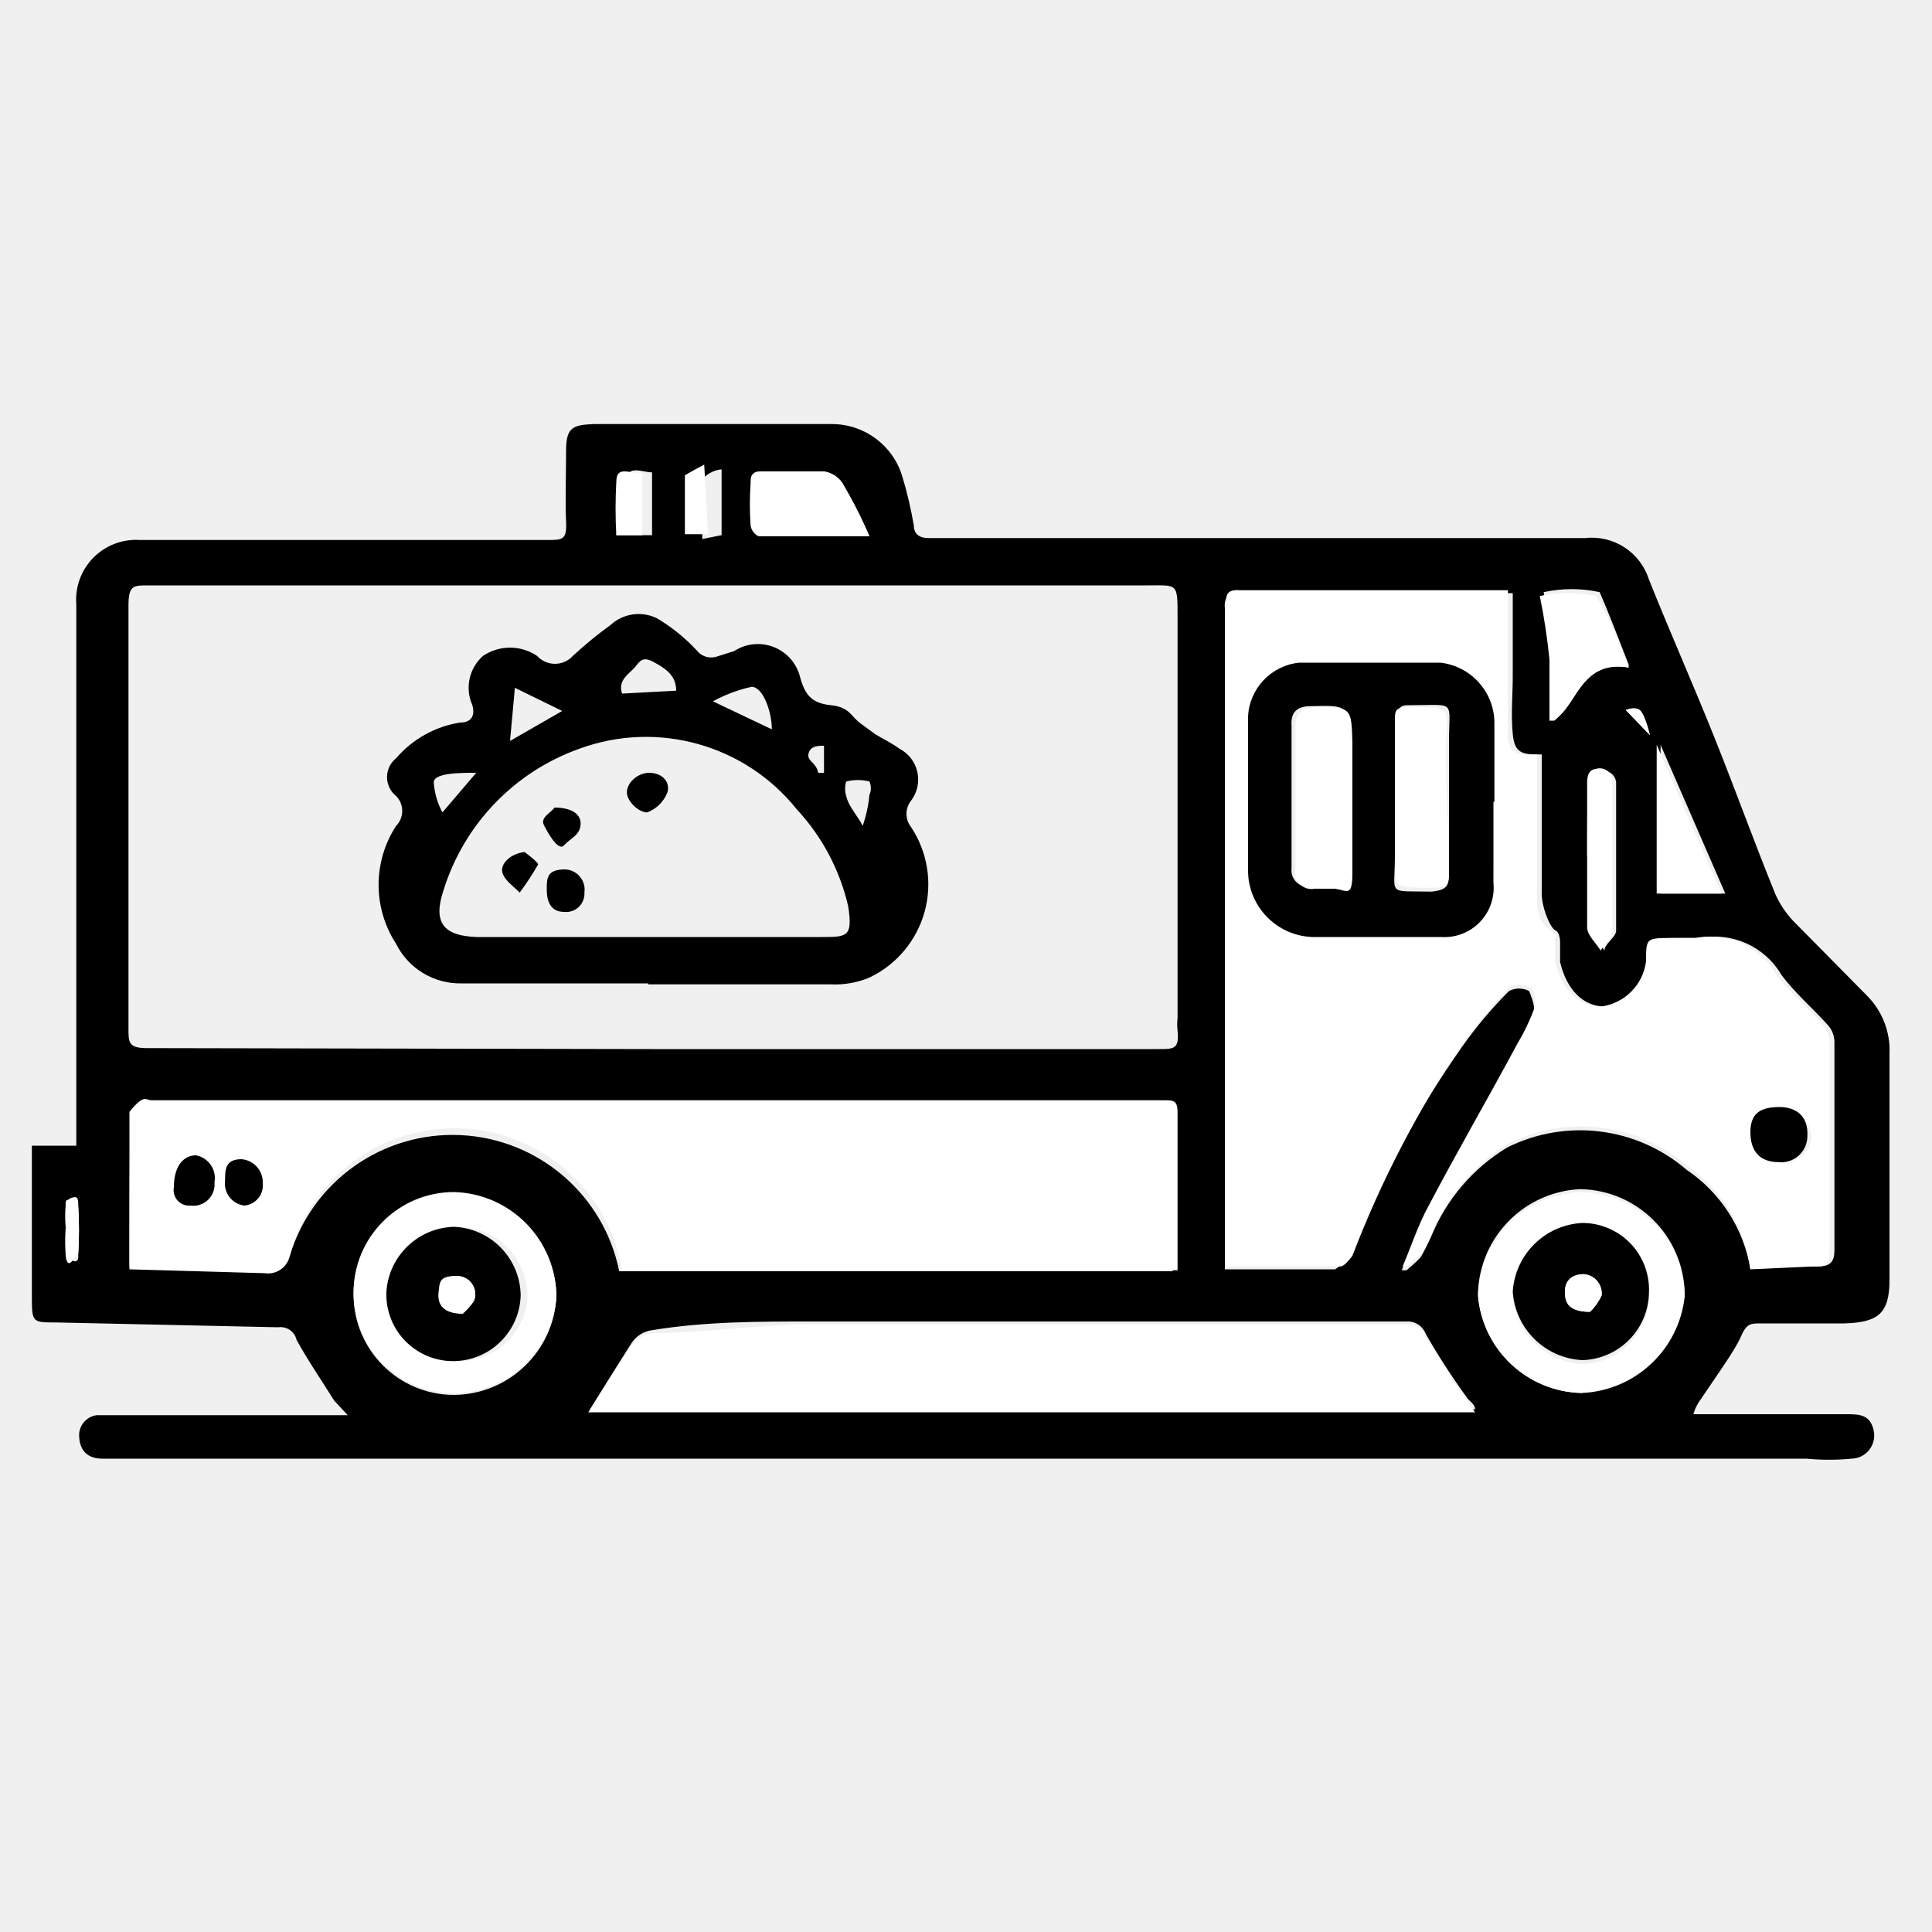
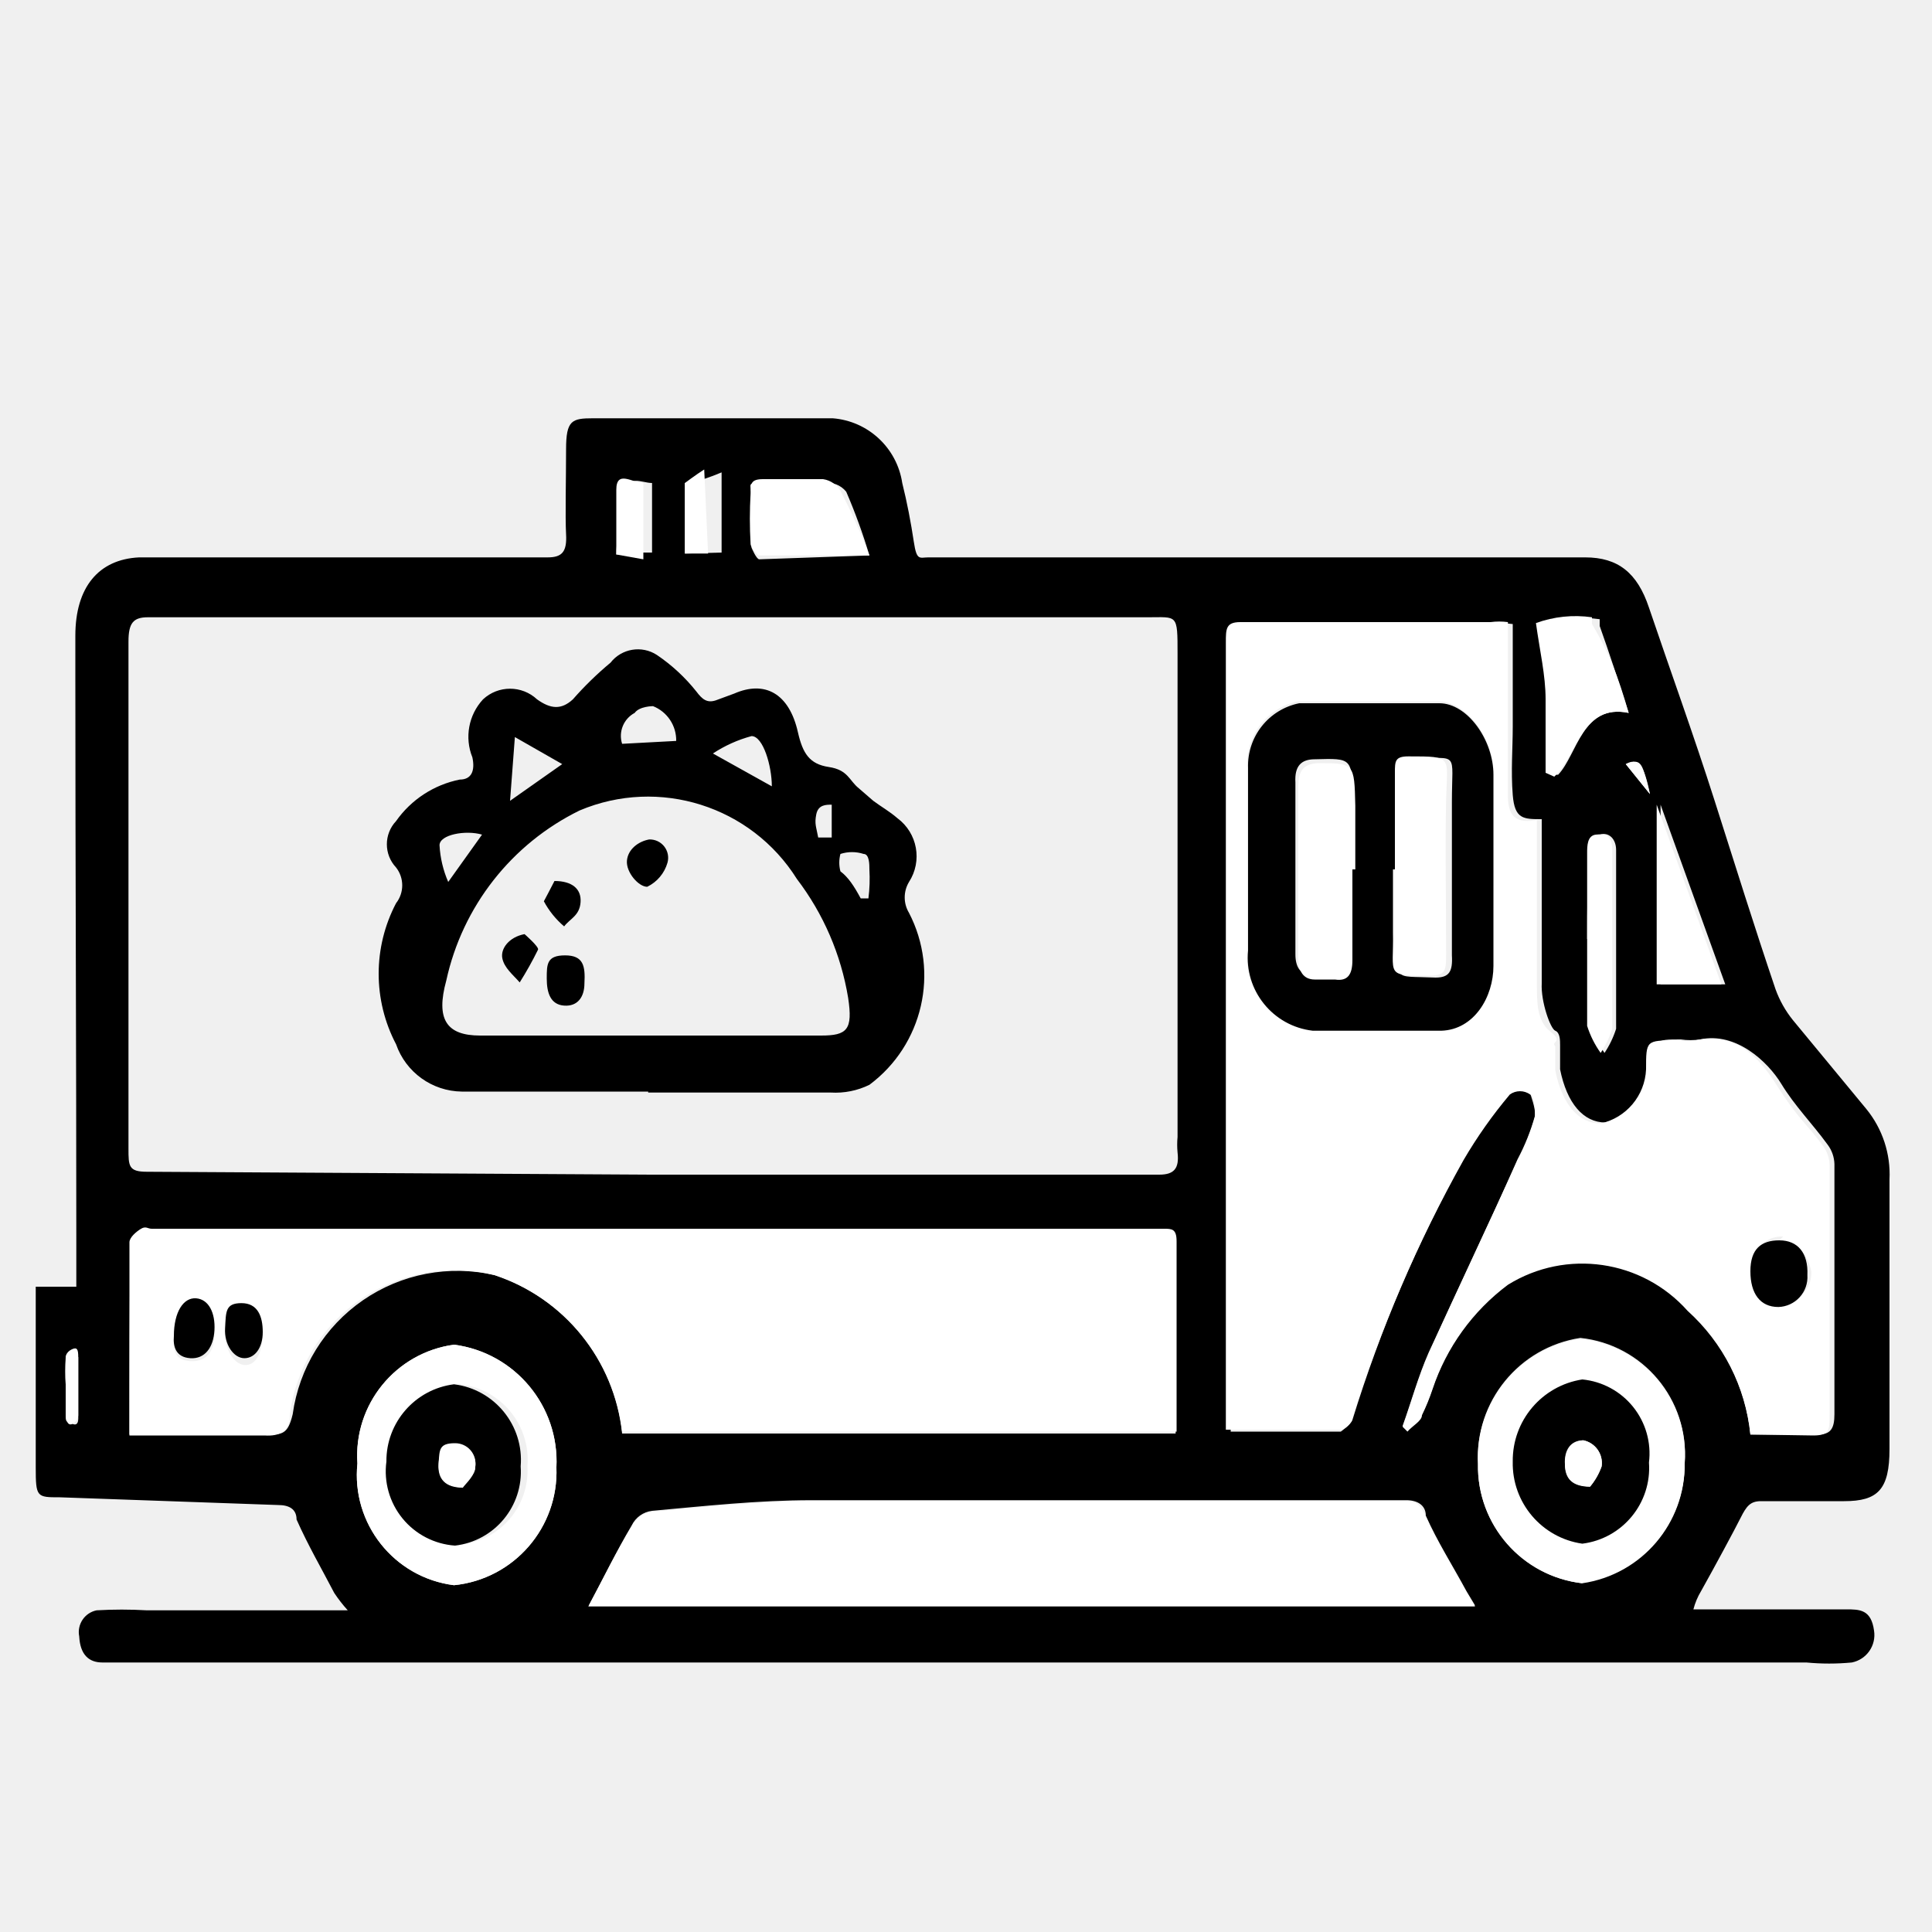
<svg xmlns="http://www.w3.org/2000/svg" id="Layer_1" data-name="Layer 1" viewBox="0 0 20 20">
  <defs>
    <style>.cls-1{fill:#fff;}</style>
  </defs>
-   <path d="M.37,11.86H.79v-.43c0-1.61,0-3.21,0-4.82,0-.12,0-.23,0-.35a.62.62,0,0,1,.66-.67H5.67c.15,0,.2,0,.19-.19s0-.49,0-.73.06-.27.28-.28H8.62a.76.76,0,0,1,.72.54,4.21,4.21,0,0,1,.12.51c0,.09.06.13.15.13h4.71c.7,0,1.4,0,2.09,0a.62.62,0,0,1,.66.43c.22.55.46,1.09.68,1.64s.41,1.08.63,1.62a1,1,0,0,0,.18.27l.76.77a.8.8,0,0,1,.24.61c0,.72,0,1.43,0,2.15v.19c0,.35-.12.44-.47.45h-.86c-.11,0-.15,0-.21.14s-.27.43-.41.64a.46.46,0,0,0-.08.16h1.58c.14,0,.26,0,.29.19a.24.24,0,0,1-.23.27,2.47,2.47,0,0,1-.47,0H6.58l-3.94,0H1.06c-.14,0-.23-.07-.24-.22A.21.21,0,0,1,1,14.65h2.6l-.14-.15c-.13-.21-.27-.41-.39-.63a.17.17,0,0,0-.19-.13l-2.3-.05c-.24,0-.25,0-.25-.25V11.86Zm6.37-1H12c.15,0,.21,0,.19-.19a.56.56,0,0,1,0-.13l0-4.16c0-.35,0-.32-.31-.32H1.53c-.15,0-.2,0-.2.21,0,1.46,0,2.92,0,4.38,0,.14,0,.2.19.2Zm11.38,2.25h.7c.13,0,.17-.05.17-.17,0-.72,0-1.44,0-2.16a.26.26,0,0,0-.07-.17c-.16-.18-.34-.33-.48-.52a.8.8,0,0,0-.84-.38h-.2c-.27,0-.27,0-.31.24a.54.54,0,0,1-.47.47c-.23,0-.4-.17-.47-.46l0-.21s0-.1-.05-.12-.15-.25-.14-.41c0-.38,0-.77,0-1.16,0-.08,0-.17,0-.25-.19,0-.28,0-.3-.21s0-.4,0-.6V6.14s-.11,0-.18,0H12.83c-.13,0-.16.05-.15.17,0,.29,0,.58,0,.88,0,1.7,0,3.41,0,5.12v.83h1.14s.1-.06.12-.11a10.92,10.92,0,0,1,1.2-2.2,4.39,4.39,0,0,1,.48-.57.22.22,0,0,1,.21,0s.06.14.05.2a2.18,2.18,0,0,1-.18.38c-.3.56-.62,1.11-.92,1.68-.11.2-.18.42-.27.63l.05,0s.11-.09.15-.14a2.26,2.26,0,0,0,.11-.22,1.93,1.93,0,0,1,.78-.91,1.69,1.69,0,0,1,1.86.23A1.54,1.54,0,0,1,18.12,13.14Zm-16.78,0H2.77A.23.23,0,0,0,3,13a1.76,1.76,0,0,1,3.41.16h5.73s0-.06,0-.08c0-.52,0-1,0-1.56,0-.11-.05-.12-.13-.12l-1,0H5.59c-.26,0-.52,0-.78,0H1.58s-.09,0-.11,0-.12.08-.12.12C1.34,12.05,1.34,12.58,1.34,13.14Zm4.75,1.48h9.18c0-.06-.07-.09-.09-.13a7.22,7.22,0,0,1-.42-.65.2.2,0,0,0-.2-.13c-2.05,0-4.11,0-6.16,0-.55,0-1.1,0-1.65.09a.3.3,0,0,0-.21.13C6.38,14.15,6.24,14.38,6.09,14.62Zm10.29-.2a1.12,1.12,0,0,0,1.06-1,1.1,1.1,0,0,0-1.08-1.08,1.11,1.11,0,0,0-1.06,1.08A1.1,1.1,0,0,0,16.38,14.42Zm-10.62-1A1.09,1.09,0,0,0,4.7,12.36a1,1,0,0,0,0,2.08A1.07,1.07,0,0,0,5.76,13.42Zm11.1-6.51c-.11-.28-.2-.52-.3-.75,0,0,0,0,0,0a1.35,1.35,0,0,0-.58,0,6.26,6.26,0,0,1,.1.66c0,.21,0,.42,0,.63l.05,0C16.33,7.27,16.38,6.83,16.86,6.91ZM9,5.55A5,5,0,0,0,8.72,5a.28.28,0,0,0-.19-.12H7.91c-.1,0-.13,0-.13.13a3.12,3.12,0,0,0,0,.43.15.15,0,0,0,.08.11Zm8.86,3.7-.67-1.54V9.25Zm-1.39-.39h0c0,.25,0,.5,0,.75,0,.08.09.15.14.23,0-.07.11-.13.12-.2,0-.52,0-1,0-1.54A.13.13,0,0,0,16.53,8s-.09.1-.09.16C16.43,8.37,16.43,8.61,16.43,8.86Zm-10-3.32h.28V4.89c-.11,0-.26-.09-.27.1A5,5,0,0,0,6.38,5.54Zm1,0,0-.68c-.08,0-.19.07-.2.11,0,.2,0,.4,0,.61ZM.68,12.7h0a2.08,2.08,0,0,0,0,.25s0,.07.07.1S.81,13,.81,13a4.17,4.17,0,0,0,0-.5s0-.05-.07-.07-.06,0-.06.07A1.76,1.76,0,0,0,.68,12.7Zm16.4-5.09c-.06-.26-.13-.31-.25-.26Z" />
-   <path class="cls-1" d="M18.12,13.14a1.54,1.54,0,0,0-.65-1.07,1.69,1.69,0,0,0-1.86-.23,1.93,1.93,0,0,0-.78.91,2.26,2.26,0,0,1-.11.22s-.1.09-.15.14l-.05,0c.09-.21.16-.43.27-.63.3-.57.62-1.12.92-1.68a2.18,2.18,0,0,0,.18-.38c0-.06,0-.18-.05-.2a.22.22,0,0,0-.21,0,4.39,4.39,0,0,0-.48.57A10.92,10.92,0,0,0,14,13s-.08.11-.12.11H12.69v-.83c0-1.71,0-3.42,0-5.12,0-.3,0-.59,0-.88,0-.12,0-.18.15-.17h2.59c.07,0,.14,0,.18,0V7c0,.2,0,.4,0,.6s.11.23.3.21c0,.08,0,.17,0,.25,0,.39,0,.78,0,1.16,0,.16,0,.32.14.41s0,.08.05.12l0,.21c.07.29.24.46.47.46a.54.54,0,0,0,.47-.47c0-.25,0-.24.31-.24h.2a.8.8,0,0,1,.84.38c.14.19.32.34.48.52a.26.26,0,0,1,.07.17c0,.72,0,1.44,0,2.16,0,.12,0,.18-.17.17ZM15.46,8.3h0V7.47a.63.63,0,0,0-.56-.61c-.49,0-1,0-1.46,0a.59.59,0,0,0-.53.56c0,.53,0,1.05,0,1.58a.69.69,0,0,0,.67.69l1.33,0a.51.51,0,0,0,.54-.56C15.47,8.86,15.46,8.58,15.46,8.3Zm3,3.16c-.19,0-.29.09-.3.26s.1.31.29.31a.27.27,0,0,0,.3-.27C18.72,11.57,18.61,11.47,18.42,11.46Z" />
-   <path class="cls-1" d="M1.34,13.14c0-.56,0-1.09,0-1.63,0,0,.07-.09.12-.12s.07,0,.11,0H4.81c.26,0,.52,0,.78,0h5.47l1,0c.08,0,.13,0,.13.12,0,.52,0,1,0,1.56,0,0,0,0,0,.08H6.44A1.76,1.76,0,0,0,3,13a.23.23,0,0,1-.26.18Zm.46-.85a.16.16,0,0,0,.17.19.22.22,0,0,0,.25-.24A.24.24,0,0,0,2,12C1.9,12,1.81,12.07,1.8,12.29Zm.92,0A.24.24,0,0,0,2.5,12c-.14,0-.17.11-.17.22a.23.23,0,0,0,.2.26A.21.21,0,0,0,2.72,12.25Z" />
-   <path class="cls-1" d="M6.09,14.62c.15-.24.29-.47.45-.69a.3.3,0,0,1,.21-.13c.55,0,1.1-.09,1.65-.09,2,0,4.11,0,6.16,0a.2.2,0,0,1,.2.13,7.22,7.22,0,0,0,.42.65s.05.07.09.13Z" />
-   <path class="cls-1" d="M16.38,14.42a1.1,1.1,0,0,1-1.08-1,1.11,1.11,0,0,1,1.06-1.08,1.1,1.1,0,0,1,1.08,1.08A1.12,1.12,0,0,1,16.38,14.42Zm.69-1a.69.69,0,0,0-.69-.72.76.76,0,0,0-.72.71.76.76,0,0,0,.72.71A.71.71,0,0,0,17.07,13.38Z" />
-   <path class="cls-1" d="M5.76,13.42a1.07,1.07,0,0,1-1.06,1,1,1,0,0,1,0-2.08A1.09,1.09,0,0,1,5.76,13.42Zm-1,.67a.7.7,0,0,0,.7-.68.72.72,0,0,0-.69-.71.72.72,0,0,0-.7.67A.69.69,0,0,0,4.71,14.09Z" />
-   <path class="cls-1" d="M16.86,6.91c-.48-.08-.53.36-.77.55l-.05,0c0-.21,0-.42,0-.63a6.26,6.26,0,0,0-.1-.66,1.35,1.35,0,0,1,.58,0s0,0,0,0C16.66,6.39,16.75,6.63,16.86,6.91Z" />
-   <path class="cls-1" d="M9,5.55H7.85a.15.15,0,0,1-.08-.11,3.12,3.12,0,0,1,0-.43c0-.08,0-.13.13-.13h.62A.28.28,0,0,1,8.72,5,5,5,0,0,1,9,5.55Z" />
-   <path class="cls-1" d="M17.82,9.25h-.67V7.71Z" />
-   <path class="cls-1" d="M16.43,8.86c0-.25,0-.49,0-.74,0-.06,0-.15.09-.16a.13.13,0,0,1,.17.14c0,.51,0,1,0,1.54,0,.07-.08.13-.12.2-.05-.08-.13-.15-.14-.23,0-.25,0-.5,0-.75Z" />
-   <path class="cls-1" d="M6.38,5.54a5,5,0,0,1,0-.55c0-.19.16-.07.27-.1v.65Z" />
-   <path class="cls-1" d="M7.33,5.53l-.24,0c0-.21,0-.41,0-.61,0,0,.12-.07.2-.11Z" />
-   <path class="cls-1" d="M.68,12.7a1.76,1.76,0,0,1,0-.23s0-.05.06-.07.07,0,.07.07a4.17,4.17,0,0,1,0,.5s0,0-.06.08S.68,13,.68,13a2.08,2.08,0,0,1,0-.25Z" />
-   <path class="cls-1" d="M17.08,7.61l-.25-.26C17,7.3,17,7.35,17.08,7.61Z" />
-   <path d="M6.71,10.18H4.78a.74.74,0,0,1-.68-.41,1.12,1.12,0,0,1,0-1.22.22.22,0,0,0,0-.31.25.25,0,0,1,0-.39,1.1,1.1,0,0,1,.66-.37c.12,0,.16-.07.13-.18A.44.44,0,0,1,5,6.79a.5.5,0,0,1,.56,0,.25.25,0,0,0,.37,0,4.16,4.16,0,0,1,.39-.32.43.43,0,0,1,.48-.07,1.86,1.86,0,0,1,.41.33.19.19,0,0,0,.2.07l.19-.06A.45.45,0,0,1,8.28,7c.05.19.12.28.32.3s.21.12.31.19l.15.11c.08.05.17.09.25.15a.36.36,0,0,1,.12.54.22.22,0,0,0,0,.27A1.07,1.07,0,0,1,9,10.12a.92.92,0,0,1-.4.07l-.94,0H6.71Zm0-.48H8.5c.27,0,.33,0,.28-.32a2.2,2.2,0,0,0-.53-1A2,2,0,0,0,6,7.75,2.27,2.27,0,0,0,4.59,9.22c-.11.33,0,.47.35.48ZM7,7.15c0-.17-.13-.24-.24-.3s-.14,0-.19.06-.18.13-.13.27Zm-1.72.52.54-.31-.49-.24Zm2.71-.12c0-.18-.09-.44-.21-.44a1.53,1.53,0,0,0-.4.15ZM4.93,8c-.17,0-.44,0-.44.1a.77.77,0,0,0,.09.31Zm4,.55A1.33,1.33,0,0,0,9,8.23.17.17,0,0,0,9,8.09a.49.49,0,0,0-.24,0,.25.25,0,0,0,0,.15C8.78,8.33,8.84,8.4,8.91,8.51ZM8.47,8h.06l0-.28c-.06,0-.14,0-.16.08S8.45,7.89,8.47,8Z" />
-   <path d="M15.46,8.3c0,.28,0,.56,0,.84a.51.51,0,0,1-.54.56l-1.33,0A.69.69,0,0,1,12.92,9c0-.53,0-1,0-1.58a.59.59,0,0,1,.53-.56c.48,0,1,0,1.46,0a.63.63,0,0,1,.56.61V8.3Zm-1.5,0h0V7.68c0-.38,0-.38-.39-.37-.14,0-.21.06-.2.2,0,.49,0,1,0,1.48a.17.17,0,0,0,.17.19l.21,0c.13,0,.18,0,.18-.17S14,8.51,14,8.26Zm.48,0h0v.56c0,.42-.09.36.38.37C15,9.21,15,9.16,15,9c0-.44,0-.88,0-1.32s.08-.38-.39-.38c-.1,0-.14,0-.14.14Z" />
-   <path d="M18.42,11.46c.19,0,.3.11.29.3a.27.27,0,0,1-.3.27c-.19,0-.29-.11-.29-.31S18.23,11.46,18.42,11.46Z" />
-   <path d="M1.8,12.29c0-.22.1-.33.23-.33a.24.24,0,0,1,.19.28.22.22,0,0,1-.25.24A.16.16,0,0,1,1.8,12.29Z" />
-   <path d="M2.72,12.25a.21.21,0,0,1-.19.23.23.23,0,0,1-.2-.26c0-.11,0-.22.17-.22A.24.24,0,0,1,2.72,12.25Z" />
-   <path d="M17.07,13.38a.71.71,0,0,1-.69.7.76.76,0,0,1-.72-.71.76.76,0,0,1,.72-.71A.69.69,0,0,1,17.07,13.38Zm-.61.2a.57.57,0,0,0,.12-.17.2.2,0,0,0-.19-.22c-.13,0-.2.08-.19.2S16.28,13.58,16.46,13.58Z" />
-   <path d="M4.71,14.09A.69.69,0,0,1,4,13.37a.72.72,0,0,1,.7-.67.72.72,0,0,1,.69.71A.7.7,0,0,1,4.71,14.09Zm.08-.49s.13-.11.13-.19a.19.19,0,0,0-.21-.2c-.12,0-.17.08-.17.19S4.61,13.58,4.79,13.6Z" />
-   <path class="cls-1" d="M14,8.26c0,.25,0,.51,0,.77s-.05.19-.18.17l-.21,0A.17.17,0,0,1,13.41,9c0-.49,0-1,0-1.48,0-.14.06-.19.2-.2.38,0,.38,0,.39.37v.58Z" />
-   <path class="cls-1" d="M14.44,8.28V7.46c0-.1,0-.14.14-.14.47,0,.4,0,.39.38S15,8.58,15,9c0,.14,0,.19-.17.19-.47,0-.37,0-.38-.37V8.28Z" />
-   <path class="cls-1" d="M16.46,13.58c-.18,0-.26-.06-.26-.19s.06-.19.19-.2a.2.2,0,0,1,.19.22A.57.57,0,0,1,16.46,13.58Z" />
-   <path class="cls-1" d="M4.79,13.6c-.18,0-.26-.08-.25-.2s0-.19.17-.19a.19.19,0,0,1,.21.2C4.92,13.49,4.83,13.55,4.79,13.6Z" />
-   <path d="M6.05,9.24a.19.19,0,0,1-.21.2c-.14,0-.18-.11-.18-.23s0-.21.19-.21A.21.21,0,0,1,6.05,9.24Z" />
-   <path d="M6.72,8c.13,0,.22.09.19.2a.36.36,0,0,1-.21.21c-.09,0-.22-.12-.21-.22S6.61,8,6.72,8Z" />
-   <path d="M5.74,8.36c.18,0,.28.07.27.18s-.11.14-.17.21-.17-.13-.21-.21S5.71,8.41,5.74,8.36Z" />
-   <path d="M5.43,8.82s.15.11.14.13a2.9,2.9,0,0,1-.19.29c-.07-.07-.16-.13-.18-.21S5.27,8.84,5.43,8.82Z" />
+   <path d="M.37,13.32H.79v-.51C.79,10.88.78,9,.78,7c0-.14,0-.28,0-.42,0-.5.24-.79.66-.81H5.67c.15,0,.2-.06.19-.24s0-.58,0-.88.06-.32.28-.32H8.62A.79.79,0,0,1,9.34,5c.05.2.09.41.12.61s.06.16.15.16h4.71c.7,0,1.4,0,2.09,0,.34,0,.54.16.66.52.22.65.46,1.31.68,2s.41,1.3.63,1.95a1.11,1.11,0,0,0,.18.32l.76.92a1.07,1.07,0,0,1,.24.73c0,.87,0,1.73,0,2.59V15c0,.42-.12.54-.47.54l-.86,0c-.11,0-.15.05-.21.17s-.27.51-.41.76a.71.71,0,0,0-.08.19h1.58c.14,0,.26,0,.29.22a.29.29,0,0,1-.23.33,2.47,2.47,0,0,1-.47,0H11.12c-1.51,0-3,0-4.54,0l-3.94,0H1.06c-.14,0-.23-.08-.24-.27A.23.23,0,0,1,1,16.67a4.47,4.47,0,0,1,.52,0c.61,0,1.23,0,1.85,0l.23,0a1.5,1.5,0,0,1-.14-.18c-.13-.25-.27-.49-.39-.76,0-.11-.08-.15-.19-.15L.62,15.5c-.24,0-.25,0-.25-.31V13.32Zm6.37-1.16H12c.15,0,.21-.06.19-.23a.85.85,0,0,1,0-.16l0-5c0-.42,0-.38-.31-.38H1.53c-.15,0-.2.06-.2.25,0,1.75,0,3.5,0,5.25,0,.18,0,.24.19.24Zm11.38,2.69h.7c.13,0,.17-.06.17-.21,0-.87,0-1.73,0-2.59a.35.35,0,0,0-.07-.2c-.16-.22-.34-.4-.48-.63s-.47-.54-.84-.46a.67.67,0,0,1-.2,0c-.27,0-.27,0-.31.3a.6.6,0,0,1-.47.56c-.23,0-.4-.2-.47-.55l0-.25c0-.05,0-.13-.05-.15s-.15-.3-.14-.49c0-.46,0-.93,0-1.39,0-.1,0-.2,0-.31-.19,0-.28,0-.3-.25s0-.48,0-.71V6.46a.69.69,0,0,0-.18,0l-2.59,0c-.13,0-.16.07-.15.21,0,.35,0,.7,0,1,0,2.05,0,4.1,0,6.15v1h1.14s.1-.07.12-.12A14.12,14.12,0,0,1,15.15,12a4.86,4.86,0,0,1,.48-.68.18.18,0,0,1,.21,0s.06.16.05.23a2.23,2.23,0,0,1-.18.45c-.3.68-.62,1.35-.92,2-.11.25-.18.51-.27.76l.05.05c0-.06.11-.11.15-.17a2.18,2.18,0,0,0,.11-.27,2.23,2.23,0,0,1,.78-1.08,1.46,1.46,0,0,1,1.86.27A2,2,0,0,1,18.12,14.85Zm-16.78,0H2.77c.15,0,.21,0,.26-.21A1.72,1.72,0,0,1,5.12,13.2a1.94,1.94,0,0,1,1.32,1.64h5.73s0-.07,0-.1c0-.62,0-1.24,0-1.87,0-.12-.05-.14-.13-.13l-1,0H4.81l-3.23,0s-.09,0-.11,0-.12.09-.12.14C1.34,13.54,1.34,14.18,1.34,14.86Zm4.75,1.77h9.18l-.09-.15c-.14-.26-.3-.51-.42-.78,0-.11-.09-.16-.2-.16H8.4c-.55,0-1.1.06-1.65.11a.27.27,0,0,0-.21.15C6.38,16.06,6.24,16.35,6.09,16.63Zm10.29-.24a1.24,1.24,0,0,0,1.06-1.24,1.21,1.21,0,0,0-1.08-1.29,1.25,1.25,0,0,0-1.06,1.3A1.22,1.22,0,0,0,16.38,16.39ZM5.76,15.19A1.22,1.22,0,0,0,4.7,13.92a1.16,1.16,0,0,0-1,1.23,1.15,1.15,0,0,0,1,1.26A1.18,1.18,0,0,0,5.76,15.19Zm11.1-7.81c-.11-.34-.2-.62-.3-.9,0,0,0-.07,0-.07a1.2,1.2,0,0,0-.58.06c0,.29.09.54.1.79s0,.5,0,.76l.05,0C16.33,7.81,16.38,7.28,16.86,7.38ZM9,5.75a6,6,0,0,0-.24-.66A.25.25,0,0,0,8.53,5c-.21,0-.42,0-.62,0s-.13,0-.13.15a4.51,4.51,0,0,0,0,.52s.05.12.08.12Zm8.86,4.44-.67-1.86v1.86Zm-1.39-.47h0c0,.3,0,.6,0,.9a1,1,0,0,0,.14.28,1,1,0,0,0,.12-.25c0-.62,0-1.23,0-1.85,0-.12-.08-.19-.17-.16s-.09.12-.09.19C16.43,9.13,16.43,9.42,16.43,9.72Zm-10-4h.28V5c-.11,0-.26-.1-.27.12S6.38,5.5,6.38,5.74Zm1,0,0-.83C7.21,5,7.1,5,7.09,5c0,.23,0,.48,0,.73ZM.68,14.33h0c0,.1,0,.2,0,.3s0,.08.07.11.06-.06.06-.09q0-.3,0-.6S.77,14,.74,14s-.06,0-.06.08A2.61,2.61,0,0,0,.68,14.33Zm16.4-6.11c-.06-.31-.13-.38-.25-.31Z" />
+   <path class="cls-1" d="M18.12,14.85a2,2,0,0,0-.65-1.28,1.46,1.46,0,0,0-1.86-.27,2.23,2.23,0,0,0-.78,1.08,2.18,2.18,0,0,1-.11.27c0,.06-.1.11-.15.17l-.05-.05c.09-.25.16-.51.27-.76.3-.67.62-1.34.92-2a2.23,2.23,0,0,0,.18-.45c0-.07,0-.22-.05-.23a.18.18,0,0,0-.21,0,4.86,4.86,0,0,0-.48.68A14.12,14.12,0,0,0,14,14.68c0,.05-.08.12-.12.12H12.69v-1c0-2.05,0-4.1,0-6.15,0-.35,0-.7,0-1,0-.14,0-.21.15-.21l2.59,0a.69.69,0,0,1,.18,0V7.53c0,.23,0,.47,0,.71s.11.28.3.25c0,.11,0,.21,0,.31,0,.46,0,.93,0,1.39,0,.19,0,.38.14.49s0,.1.05.15l0,.25c.07.35.24.55.47.55a.6.6,0,0,0,.47-.56c0-.3,0-.3.31-.3a.67.67,0,0,0,.2,0c.37-.08.62.11.84.46s.32.41.48.63a.35.35,0,0,1,.07.2c0,.86,0,1.72,0,2.59,0,.15,0,.21-.17.21ZM15.46,9h0v-1c0-.36-.27-.73-.56-.74H13.44a.66.66,0,0,0-.53.67c0,.63,0,1.26,0,1.89a.76.76,0,0,0,.67.83l1.33,0c.34,0,.54-.27.54-.67S15.46,9.38,15.46,9Zm3,3.8c-.19,0-.29.11-.3.32s.1.36.29.37a.31.31,0,0,0,.3-.33C18.72,13,18.61,12.85,18.42,12.84Z" />
+   <path class="cls-1" d="M1.34,14.86c0-.68,0-1.32,0-2,0-.05.07-.11.12-.14s.07,0,.11,0l3.23,0h6.25l1,0c.08,0,.13,0,.13.13,0,.63,0,1.25,0,1.87,0,0,0,.07,0,.1H6.44A1.94,1.94,0,0,0,5.12,13.2,1.72,1.72,0,0,0,3,14.65c0,.17-.11.22-.26.21Zm.46-1c0,.11,0,.22.17.23s.25-.1.25-.29-.07-.32-.19-.33S1.81,13.58,1.8,13.83Zm.92,0c0-.16-.1-.3-.22-.3s-.17.13-.17.26.08.3.2.31S2.72,14,2.72,13.79Z" />
+   <path class="cls-1" d="M6.09,16.63c.15-.28.29-.57.45-.83a.27.27,0,0,1,.21-.15c.55-.05,1.1-.11,1.65-.11h6.16c.11,0,.15.05.2.16.12.27.28.52.42.78l.09.15Z" />
+   <path class="cls-1" d="M16.38,16.39a1.22,1.22,0,0,1-1.08-1.23,1.25,1.25,0,0,1,1.06-1.3,1.21,1.21,0,0,1,1.08,1.29A1.24,1.24,0,0,1,16.38,16.39Zm.69-1.25a.77.77,0,0,0-.69-.86.85.85,0,0,0-.72.85.84.84,0,0,0,.72.85A.79.79,0,0,0,17.07,15.14Z" />
+   <path class="cls-1" d="M5.76,15.19A1.18,1.18,0,0,1,4.7,16.41a1.15,1.15,0,0,1-1-1.26,1.16,1.16,0,0,1,1-1.23A1.22,1.22,0,0,1,5.76,15.19Zm-1,.8a.77.77,0,0,0,.7-.81.79.79,0,0,0-.69-.85.8.8,0,0,0-.7.8A.77.77,0,0,0,4.71,16Z" />
+   <path class="cls-1" d="M16.86,7.38c-.48-.1-.53.43-.77.66L16,8c0-.26,0-.51,0-.76s-.06-.5-.1-.79a1.2,1.2,0,0,1,.58-.06s0,0,0,.07C16.66,6.76,16.75,7,16.86,7.38Z" />
+   <path class="cls-1" d="M9,5.75H7.85s-.08-.08-.08-.12a4.51,4.51,0,0,1,0-.52c0-.1,0-.15.13-.15s.41,0,.62,0a.25.25,0,0,1,.19.14A6,6,0,0,1,9,5.75Z" />
+   <path class="cls-1" d="M17.82,10.19h-.67V8.33Z" />
+   <path class="cls-1" d="M16.43,9.72c0-.3,0-.59,0-.89,0-.07,0-.18.09-.19s.17,0,.17.16c0,.62,0,1.23,0,1.85a1,1,0,0,1-.12.25,1,1,0,0,1-.14-.28c0-.3,0-.6,0-.9Z" />
+   <path class="cls-1" d="M6.38,5.74c0-.24,0-.46,0-.67S6.55,5,6.66,5v.79Z" />
+   <path class="cls-1" d="M7.33,5.73l-.24,0c0-.25,0-.5,0-.73,0,0,.12-.09.2-.14Z" />
+   <path class="cls-1" d="M.68,14.33a2.61,2.61,0,0,1,0-.28s0-.05.06-.08.07,0,.07.08q0,.3,0,.6s0,.06-.06.09-.07-.07-.07-.11,0-.2,0-.3Z" />
+   <path class="cls-1" d="M17.08,8.22l-.25-.31C17,7.84,17,7.91,17.08,8.22Z" />
+   <path d="M6.71,11.3H4.78a.73.73,0,0,1-.68-.49,1.57,1.57,0,0,1,0-1.46.3.3,0,0,0,0-.37.35.35,0,0,1,0-.48,1.06,1.06,0,0,1,.66-.43c.12,0,.16-.09.13-.23A.57.57,0,0,1,5,7.24a.41.41,0,0,1,.56,0c.14.1.25.11.37,0a3.5,3.5,0,0,1,.39-.38.36.36,0,0,1,.48-.08,1.84,1.84,0,0,1,.41.38c.06.08.11.12.2.09l.19-.07c.32-.14.57,0,.66.4.05.22.12.33.32.36s.21.14.31.22l.15.13c.08.06.17.11.25.18a.49.49,0,0,1,.12.66.31.31,0,0,0,0,.32A1.41,1.41,0,0,1,9,11.23a.8.8,0,0,1-.4.08c-.32,0-.63,0-.94,0H6.71Zm0-.58H8.5c.27,0,.33-.06.28-.39A2.77,2.77,0,0,0,8.25,9.1,1.82,1.82,0,0,0,6,8.39a2.57,2.57,0,0,0-1.38,1.76c-.11.4,0,.57.35.57ZM7,7.67a.38.38,0,0,0-.24-.36s-.14,0-.19.07a.27.27,0,0,0-.13.32Zm-1.72.62.54-.38-.49-.28Zm2.71-.15c0-.21-.09-.52-.21-.52a1.38,1.38,0,0,0-.4.18Zm-3,.5c-.17-.05-.44,0-.44.11a1.1,1.1,0,0,0,.09.38Zm4,.66A1.65,1.65,0,0,0,9,9c0-.05,0-.16-.06-.16a.39.39,0,0,0-.24,0,.35.35,0,0,0,0,.18C8.78,9.08,8.84,9.17,8.91,9.3Zm-.44-.63.06,0,0-.34c-.06,0-.14,0-.16.1S8.45,8.56,8.47,8.67Z" />
+   <path d="M15.46,9c0,.34,0,.68,0,1s-.2.66-.54.67l-1.33,0a.76.76,0,0,1-.67-.83c0-.63,0-1.26,0-1.89a.66.66,0,0,1,.53-.67H14.9c.29,0,.56.38.56.74V9ZM14,9h0V8.3c0-.46,0-.45-.39-.44-.14,0-.21.07-.2.24,0,.59,0,1.19,0,1.78,0,.13.05.21.17.22l.21,0c.13,0,.18-.05.18-.2C14,9.61,14,9.3,14,9Zm.48,0h0v.67c0,.5-.09.43.38.45.14,0,.18-.06.17-.23,0-.53,0-1.06,0-1.59s.08-.45-.39-.45c-.1,0-.14,0-.14.17Z" />
+   <path d="M18.42,12.84c.19,0,.3.13.29.36a.31.31,0,0,1-.3.33c-.19,0-.29-.14-.29-.37S18.23,12.84,18.42,12.84Z" />
+   <path d="M1.8,13.83c0-.25.1-.4.23-.39s.2.15.19.33-.1.3-.25.29S1.79,13.94,1.8,13.83Z" />
+   <path d="M2.72,13.79c0,.16-.08.27-.19.27s-.21-.14-.2-.31,0-.26.17-.26S2.72,13.63,2.72,13.79Z" />
+   <path d="M17.07,15.14a.79.79,0,0,1-.69.84.84.84,0,0,1-.72-.85.85.85,0,0,1,.72-.85A.77.77,0,0,1,17.07,15.14Zm-.61.25a.68.68,0,0,0,.12-.21.24.24,0,0,0-.19-.27c-.13,0-.2.1-.19.25S16.28,15.38,16.46,15.39Z" />
+   <path d="M4.71,16A.77.77,0,0,1,4,15.13a.8.8,0,0,1,.7-.8.79.79,0,0,1,.69.85A.77.77,0,0,1,4.71,16Zm.08-.59c0-.05.13-.13.13-.22a.21.21,0,0,0-.21-.24c-.12,0-.17.1-.17.22S4.61,15.39,4.79,15.4Z" />
+   <path class="cls-1" d="M14,9c0,.31,0,.62,0,.94,0,.15-.05.22-.18.2l-.21,0c-.12,0-.17-.09-.17-.22,0-.59,0-1.19,0-1.78,0-.17.06-.23.2-.24.38,0,.38,0,.39.44V9Z" />
+   <path class="cls-1" d="M14.44,9V8c0-.12,0-.17.14-.17.47,0,.4,0,.39.45s0,1.06,0,1.59c0,.17,0,.23-.17.23-.47,0-.37,0-.38-.45V9Z" />
+   <path class="cls-1" d="M16.46,15.39c-.18,0-.26-.08-.26-.23s.06-.24.19-.25a.24.24,0,0,1,.19.27A.68.68,0,0,1,16.46,15.39Z" />
+   <path class="cls-1" d="M4.79,15.4c-.18,0-.26-.09-.25-.24s0-.22.17-.22a.21.21,0,0,1,.21.24C4.92,15.27,4.83,15.35,4.79,15.4Z" />
+   <path d="M6.05,10.18c0,.14-.07.24-.21.23s-.18-.13-.18-.28,0-.24.19-.24S6.06,10,6.05,10.18Z" />
+   <path d="M6.72,8.69a.19.19,0,0,1,.19.24.4.4,0,0,1-.21.25c-.09,0-.22-.15-.21-.27S6.61,8.71,6.72,8.69Z" />
+   <path d="M5.74,9.12c.18,0,.28.08.27.22s-.11.17-.17.25a.89.89,0,0,1-.21-.26S5.71,9.18,5.74,9.12Z" />
+   <path d="M5.43,9.67s.15.13.14.16a3.72,3.72,0,0,1-.19.34c-.07-.08-.16-.15-.18-.25S5.27,9.7,5.43,9.67Z" />
</svg>
